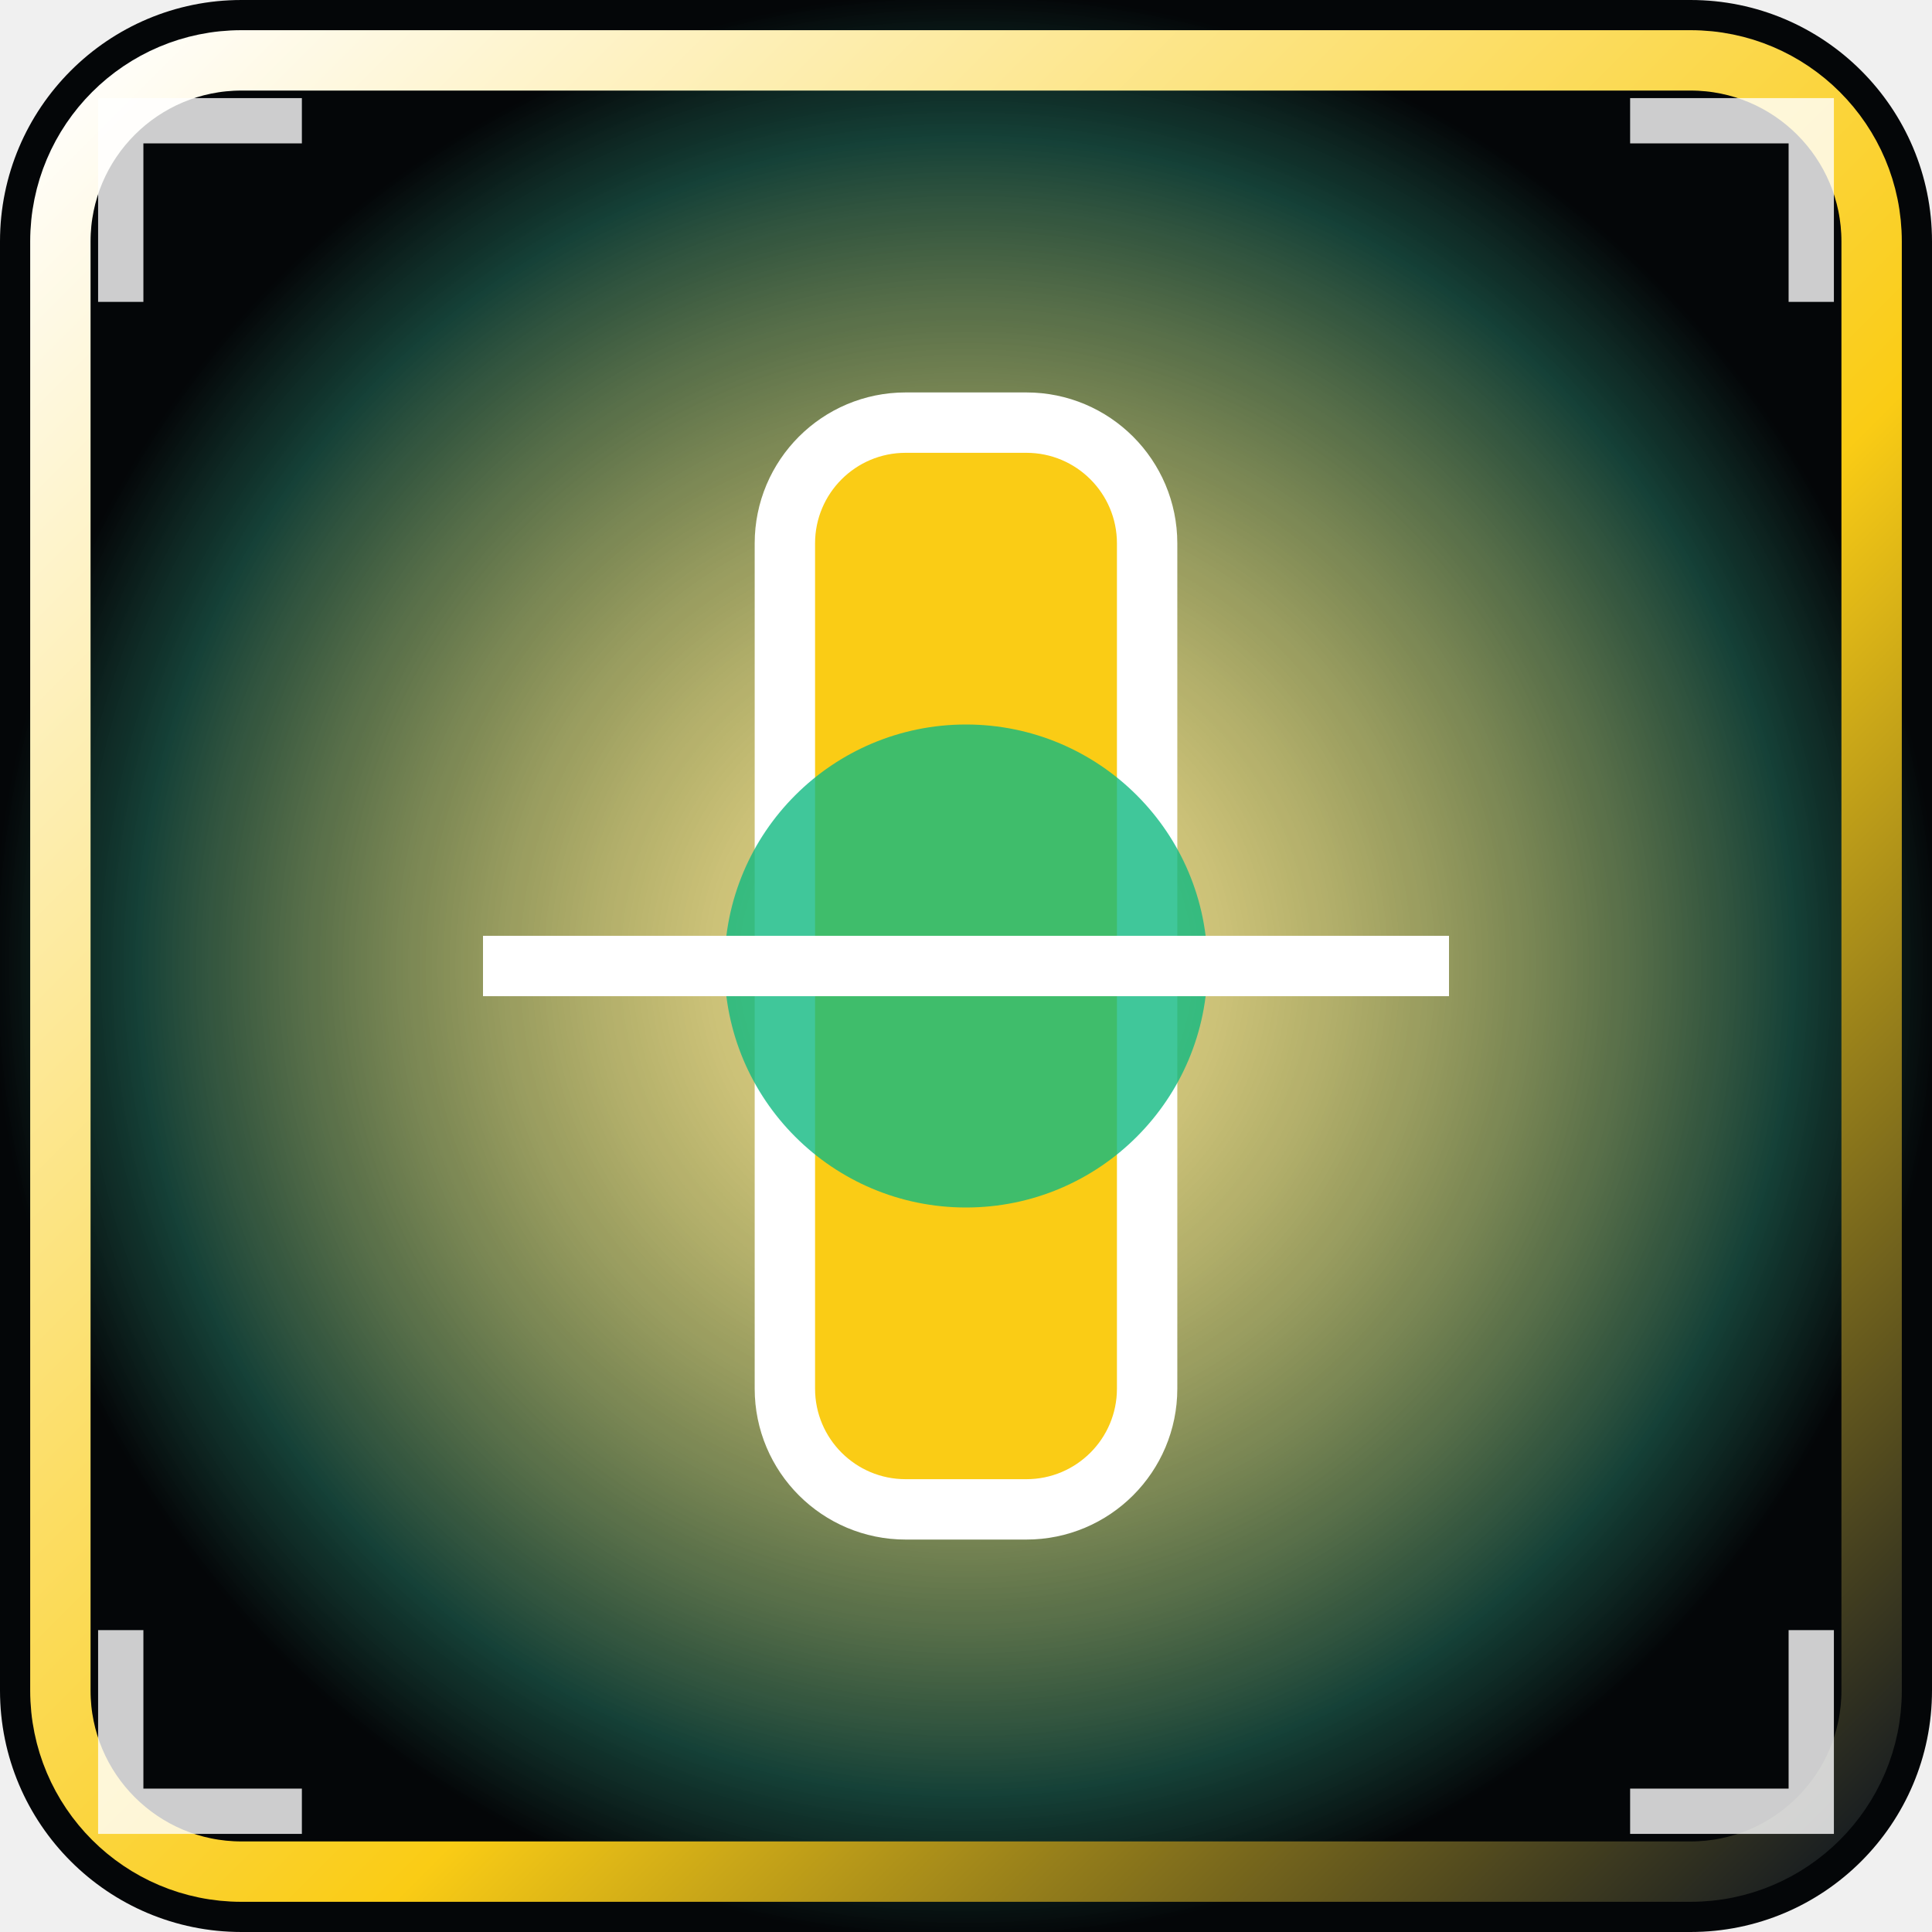
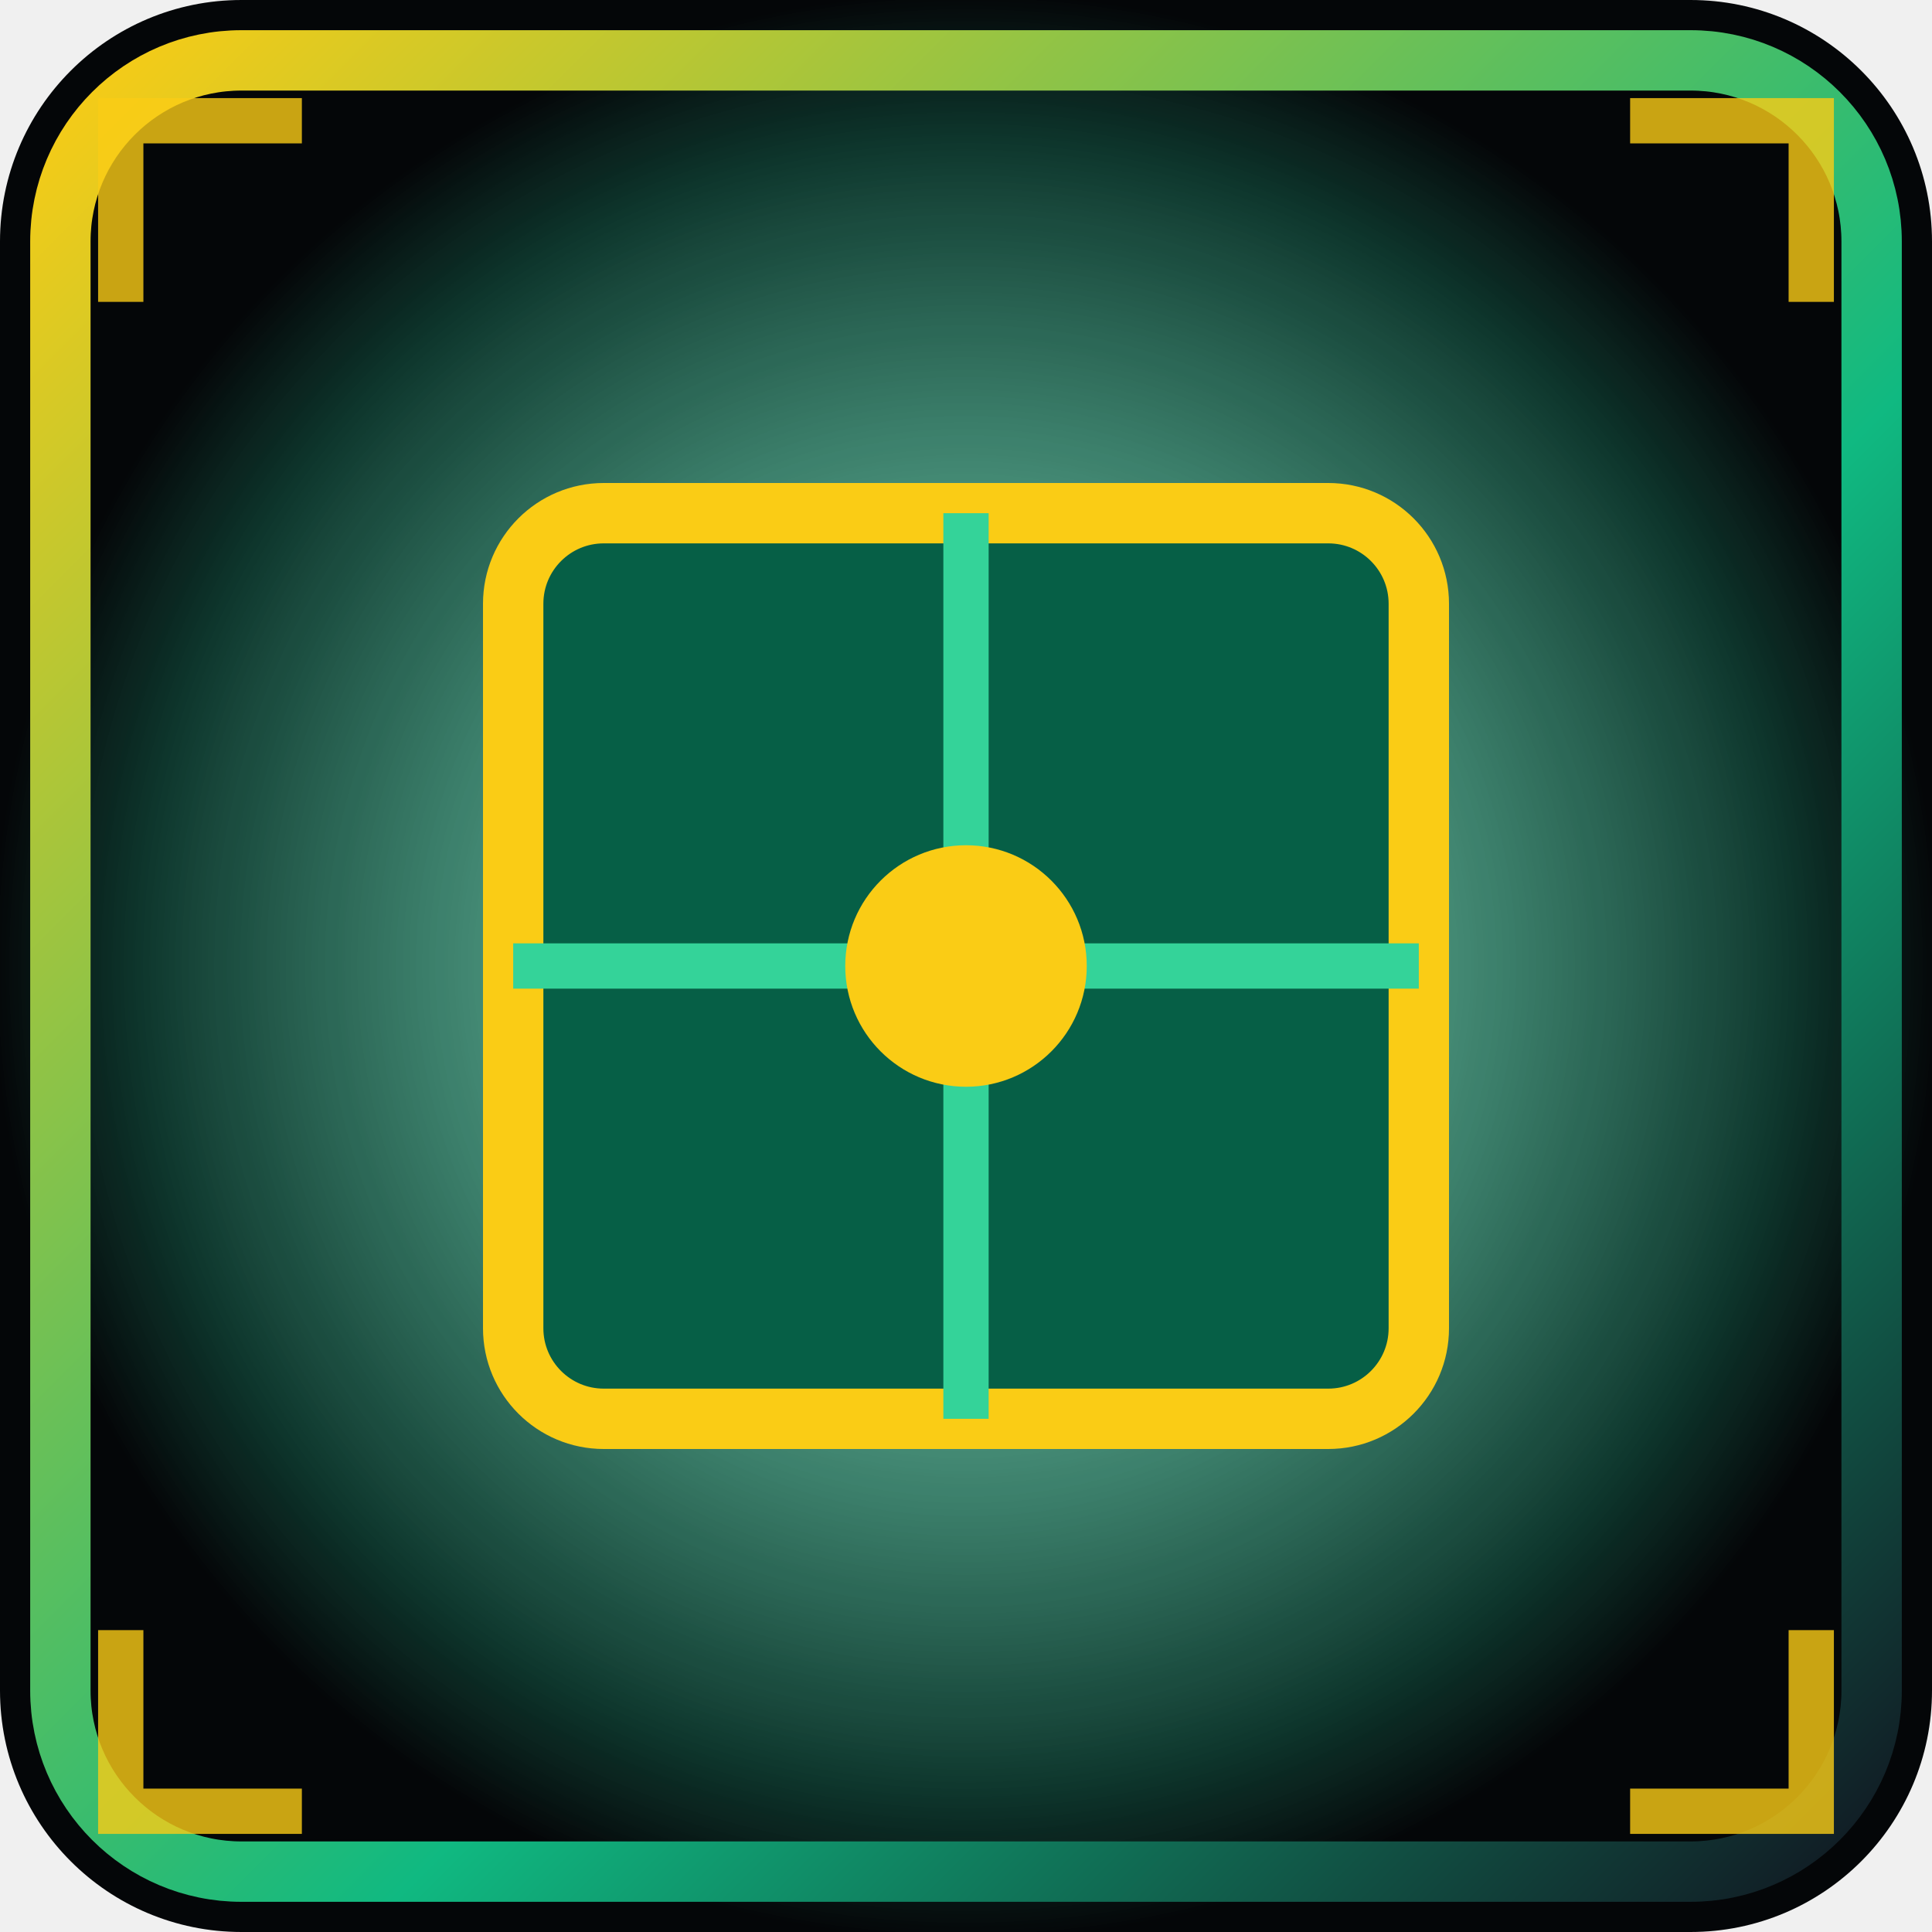
<svg xmlns="http://www.w3.org/2000/svg" viewBox="0 0 64 64" width="64" height="64">
  <defs>
-     <radialGradient id="bg_glow_facc15" cx="50%" cy="50%" r="50%">
-       <stop offset="0%" stop-color="#facc15" stop-opacity="0.4" />
-       <stop offset="85%" stop-color="#0a382e" stop-opacity="0.95" />
+     <radialGradient id="bg_glow_10b981" cx="50%" cy="50%" r="50%">
+       <stop offset="0%" stop-color="#10b981" stop-opacity="0.45" />
+       <stop offset="85%" stop-color="#022c22" stop-opacity="0.95" />
      <stop offset="100%" stop-color="#040608" stop-opacity="1.0" />
    </radialGradient>
-     <linearGradient id="border_grad_facc15" x1="0%" y1="0%" x2="100%" y2="100%">
-       <stop offset="0%" stop-color="#ffffff" />
-       <stop offset="60%" stop-color="#facc15" />
+     <linearGradient id="border_grad_10b981" x1="0%" y1="0%" x2="100%" y2="100%">
+       <stop offset="0%" stop-color="#facc15" />
+       <stop offset="60%" stop-color="#10b981" />
      <stop offset="100%" stop-color="#111822" />
    </linearGradient>
  </defs>
-   <rect width="64" height="64" rx="8" fill="url(#bg_glow_facc15)" />
-   <rect x="2" y="2" width="60" height="60" rx="6" fill="none" stroke="url(#border_grad_facc15)" stroke-width="2" />
-   <path d="M 4,10 L 4,4 L 10,4" stroke="#ffffff" stroke-width="1.5" fill="none" opacity="0.8" />
-   <path d="M 60,10 L 60,4 L 54,4" stroke="#ffffff" stroke-width="1.5" fill="none" opacity="0.8" />
-   <path d="M 4,54 L 4,60 L 10,60" stroke="#ffffff" stroke-width="1.5" fill="none" opacity="0.8" />
-   <path d="M 60,54 L 60,60 L 54,60" stroke="#ffffff" stroke-width="1.5" fill="none" opacity="0.8" />
+   <rect width="64" height="64" rx="8" fill="url(#bg_glow_10b981)" />
+   <rect x="2" y="2" width="60" height="60" rx="6" fill="none" stroke="url(#border_grad_10b981)" stroke-width="2" />
+   <path d="M 4,10 L 4,4 L 10,4" stroke="#facc15" stroke-width="1.5" fill="none" opacity="0.8" />
+   <path d="M 60,10 L 60,4 L 54,4" stroke="#facc15" stroke-width="1.5" fill="none" opacity="0.8" />
+   <path d="M 4,54 L 4,60 L 10,60" stroke="#facc15" stroke-width="1.5" fill="none" opacity="0.8" />
+   <path d="M 60,54 L 60,60 L 54,60" stroke="#facc15" stroke-width="1.5" fill="none" opacity="0.8" />
  <g transform="translate(32,32)">
-     <rect x="-6" y="-18" width="12" height="36" rx="4" fill="#facc15" stroke="#ffffff" stroke-width="2" />
-     <circle cx="0" cy="0" r="8" fill="#10b981" opacity="0.8" />
-     <line x1="-16" y1="0" x2="16" y2="0" stroke="#fff" stroke-width="2" />
+     <rect x="-15" y="-15" width="30" height="30" rx="3" fill="#065f46" stroke="#facc15" stroke-width="2" />
+     <line x1="-15" y1="0" x2="15" y2="0" stroke="#34d399" stroke-width="1.5" />
+     <line x1="0" y1="-15" x2="0" y2="15" stroke="#34d399" stroke-width="1.5" />
+     <circle cx="0" cy="0" r="4" fill="#facc15" />
  </g>
</svg>
